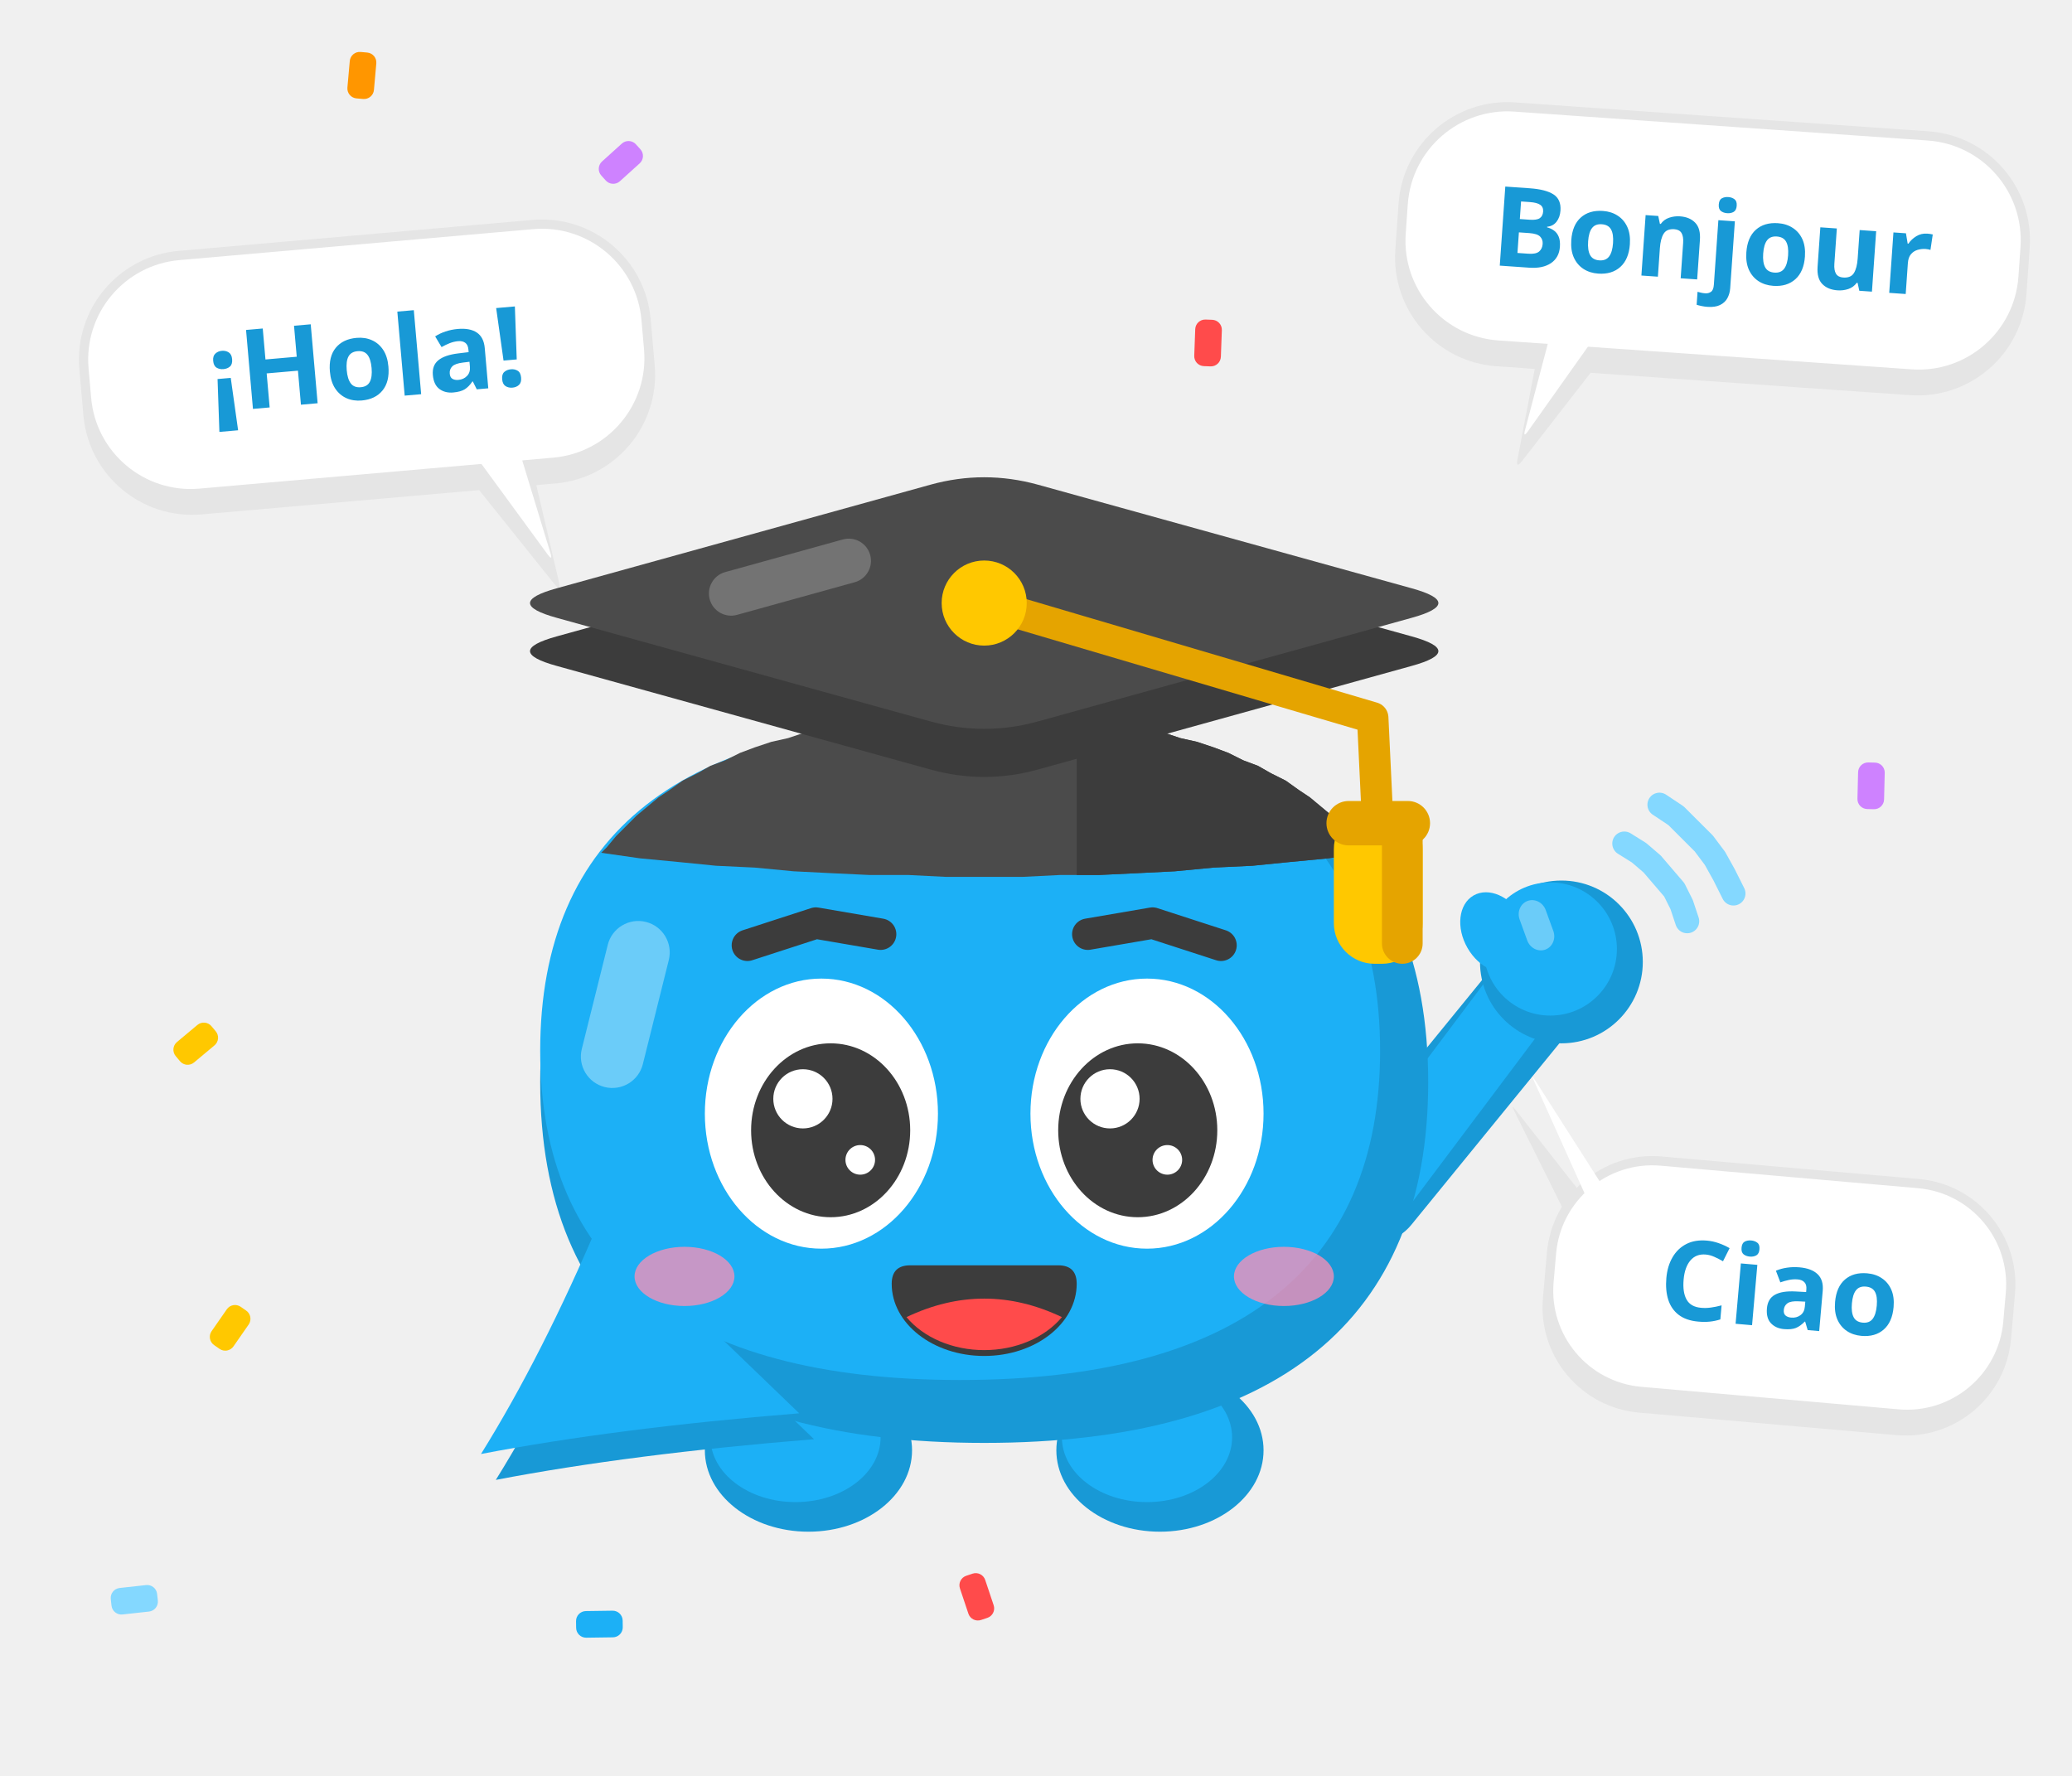
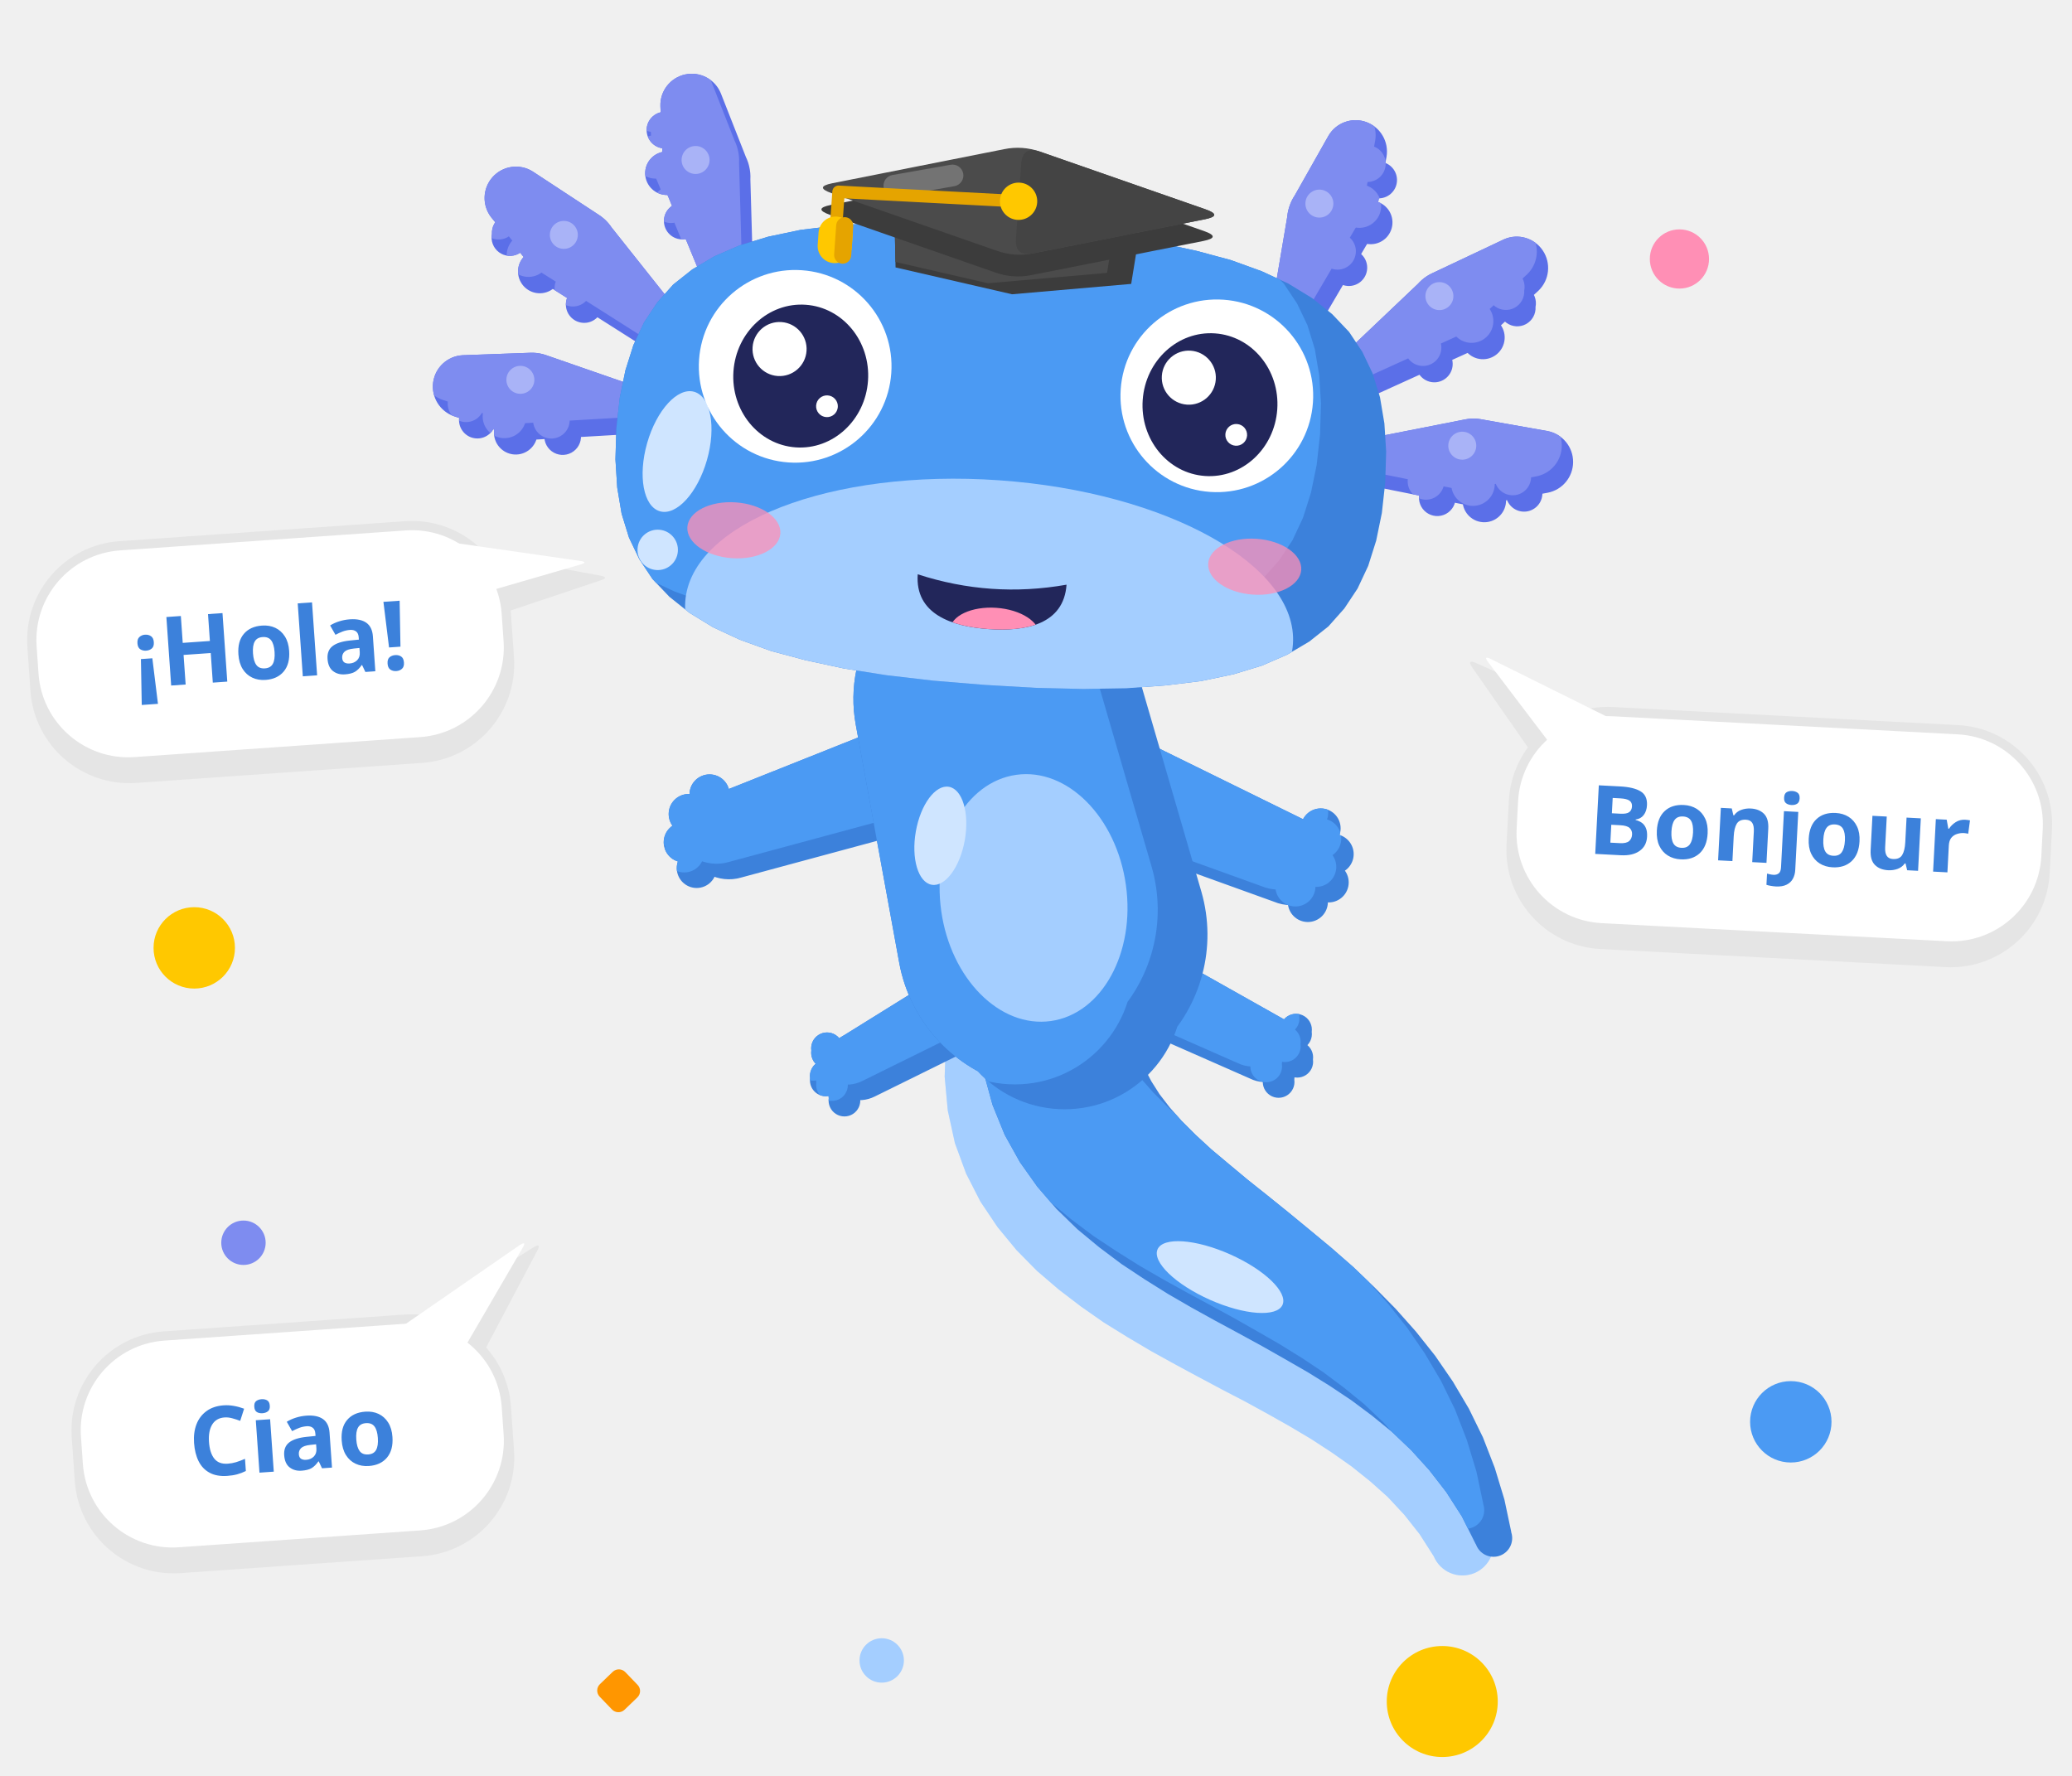
<svg xmlns="http://www.w3.org/2000/svg" viewBox="0 0 560 480" width="560" height="480">
-   <g transform="translate(106 100) scale(5)">
-     <ellipse cx="22.5" cy="58.4" rx="5.6" ry="4.4" fill="#1899D6" />
-     <ellipse cx="21.8" cy="57.7" rx="4.6" ry="3.5" fill="#1CB0F6" />
-     <ellipse cx="41.5" cy="58.4" rx="5.6" ry="4.4" fill="#1899D6" />
-     <ellipse cx="40.8" cy="57.7" rx="4.6" ry="3.5" fill="#1CB0F6" />
-     <rect x="50.3" y="41.8" width="21.5" height="5.4" rx="2.7" fill="#1899D6" transform="rotate(-50.8 53 44.5)" />
-     <rect x="51" y="42.5" width="20.1" height="4" rx="2" fill="#1CB0F6" transform="rotate(-53.1 53 44.5)" />
-     <circle cx="63.2" cy="32" r="4.4" fill="#1899D6" />
-     <circle cx="62.6" cy="31.3" r="3.6" fill="#1CB0F6" />
-     <ellipse cx="59.6" cy="30.4" rx="1.7" ry="2.3" fill="#1CB0F6" transform="rotate(-30 59.6 30.4)" />
-     <rect x="61.1" y="28.6" width="1.5" height="2.8" rx="0.8" fill="#FFFFFF" transform="rotate(-20 61.9 30)" opacity=".35" />
-     <path d="M66.6 25.6L67.4 26.1L68.1 26.7L68.7 27.4L69.3 28.1L69.7 28.9L70 29.8" fill="none" stroke="#84D8FF" stroke-width="1.3" stroke-linecap="round" stroke-linejoin="round" />
-     <path d="M68.5 23.5L69.4 24.1L70.1 24.8L70.9 25.6L71.5 26.4L72 27.3L72.5 28.3" fill="none" stroke="#84D8FF" stroke-width="1.3" stroke-linecap="round" stroke-linejoin="round" />
-     <path d="M12 47.4Q8.9 54.7 5.6 60Q12.9 58.6 22.8 57.8Z" fill="#1899D6" />
-     <path d="M32 19C47.8 19 56 25.6 56 38.5C56 51.4 47.8 58 32 58C16.2 58 8 51.4 8 38.5C8 25.6 16.2 19 32 19Z" fill="#1899D6" />
-     <path d="M11.2 46Q8.1 53.3 4.8 58.6Q12.1 57.2 22 56.4Z" fill="#1CB0F6" />
-     <path d="M30.7 19C45.7 19 53.4 25.1 53.4 36.8C53.4 48.5 45.7 54.6 30.7 54.6C15.7 54.6 8 48.5 8 36.8C8 25.1 15.7 19 30.7 19Z" fill="#1CB0F6" />
-     <rect x="10.9" y="29.7" width="3.4" height="9.2" rx="1.7" fill="#FFFFFF" transform="rotate(14 12.6 34.3)" opacity=".35" />
-     <ellipse cx="23.2" cy="40.2" rx="6.3" ry="7.3" fill="#FFFFFF" />
-     <ellipse cx="23.7" cy="41.1" rx="4.3" ry="4.7" fill="#3C3C3C" />
-     <circle cx="22.2" cy="39.4" r="1.6" fill="#FFFFFF" />
-     <circle cx="25.3" cy="42.7" r="0.8" fill="#FFFFFF" />
-     <path d="M19.2 31.1L22.9 29.9L26.4 30.5" fill="none" stroke="#3C3C3C" stroke-width="1.7" stroke-linecap="round" stroke-linejoin="round" />
-     <ellipse cx="40.8" cy="40.2" rx="6.3" ry="7.3" fill="#FFFFFF" />
-     <ellipse cx="40.3" cy="41.1" rx="4.3" ry="4.7" fill="#3C3C3C" />
-     <circle cx="38.8" cy="39.4" r="1.6" fill="#FFFFFF" />
-     <circle cx="41.9" cy="42.7" r="0.8" fill="#FFFFFF" />
-     <path d="M37.6 30.5L41.1 29.9L44.8 31.1" fill="none" stroke="#3C3C3C" stroke-width="1.7" stroke-linecap="round" stroke-linejoin="round" />
-     <ellipse cx="15.8" cy="49" rx="2.7" ry="1.6" fill="#FF8FB5" opacity=".75" />
-     <ellipse cx="48.2" cy="49" rx="2.7" ry="1.6" fill="#FF8FB5" opacity=".75" />
-     <path d="M28 48.4H36Q37 48.4 37 49.4A5 3.9 0 0 1 27 49.4Q27 48.4 28 48.4Z" fill="#3C3C3C" />
-     <path d="M27.8 51.2Q32 49.2 36.2 51.2A5 3.9 0 0 1 27.8 51.2Z" fill="#FF4B4B" />
-     <path d="M11.3 26.1L11.6 25.8L12.1 25.2L12.6 24.7L13.2 24.1L13.8 23.6L14.4 23.1L15 22.7L15.7 22.2L16.5 21.8L17.2 21.4L18 21.1L18.8 20.7L19.6 20.4L20.5 20.1L21.4 19.9L22.3 19.6L23.3 19.4L24.3 19.2L25.3 19.1L26.3 18.9L27.4 18.8L28.5 18.7L29.6 18.7L30.8 18.6L32 18.6L33.2 18.6L34.4 18.7L35.5 18.7L36.6 18.8L37.7 18.9L38.7 19.1L39.7 19.2L40.7 19.4L41.7 19.6L42.6 19.9L43.5 20.1L44.4 20.4L45.2 20.7L46 21.1L46.8 21.4L47.5 21.8L48.3 22.2L49 22.7L49.6 23.1L50.2 23.6L50.8 24.1L51.4 24.7L51.9 25.2L52.4 25.8L52.7 26.1L50.6 26.4L48.5 26.6L46.5 26.8L44.4 26.9L42.3 27.1L40.3 27.2L38.2 27.3L36.1 27.3L34.1 27.4L32 27.4L29.9 27.4L27.9 27.3L25.8 27.3L23.7 27.2L21.7 27.1L19.6 26.9L17.5 26.8L15.5 26.6L13.4 26.4Z" fill="#4B4B4B" />
-     <path d="M37 18.8L37.7 18.9L38.7 19.1L39.7 19.2L40.7 19.4L41.7 19.6L42.6 19.9L43.5 20.1L44.4 20.4L45.2 20.7L46 21.1L46.8 21.4L47.5 21.8L48.3 22.2L49 22.7L49.6 23.1L50.2 23.6L50.8 24.1L51.4 24.7L51.9 25.2L52.4 25.8L52.7 26.1L50.6 26.4L48.5 26.6L46.5 26.8L44.4 26.9L42.3 27.1L40.3 27.2L38.2 27.3L37 27.3Z" fill="#3C3C3C" />
-     <path d="M8.9 16Q6 15.2 8.9 14.4L29.1 8.8Q32 8 34.9 8.8L55.1 14.4Q58 15.2 55.1 16L34.9 21.6Q32 22.4 29.1 21.6Z" fill="#3C3C3C" />
-     <path d="M8.9 13.4Q6 12.6 8.9 11.8L29.1 6.2Q32 5.4 34.9 6.2L55.1 11.8Q58 12.6 55.1 13.4L34.9 19Q32 19.8 29.1 19Z" fill="#4B4B4B" />
-     <rect x="17" y="10" width="9" height="2.4" rx="1.2" fill="#FFFFFF" transform="rotate(-15.5 21.5 11.2)" opacity=".22" />
-     <path d="M32 12.6L53 18.8L53.3 25.1" fill="none" stroke="#E5A400" stroke-width="1.7" stroke-linecap="round" stroke-linejoin="round" />
-     <rect x="50.9" y="23.7" width="4.8" height="8.4" rx="2.2" fill="#FFC800" />
-     <rect x="53.5" y="23.7" width="2.2" height="8.4" rx="1.1" fill="#E5A400" />
-     <rect x="50.5" y="23.3" width="5.6" height="2.4" rx="1.2" fill="#E5A400" />
-     <circle cx="32" cy="12.6" r="2.3" fill="#FFC800" />
+   <g transform="translate(81.1 15.9) scale(0.84)">
+     <clipPath id="ma1">
+       <path d="M209.3 306.3L207.8 316.2L207.4 327.5L208.4 338.4L210.7 348.9L214.3 358.7L218.9 367.7L224.4 375.9L230.5 383.3L237.1 390L244.1 396L251.3 401.5L258.6 406.6L266.2 411.3L273.8 415.8L281.4 420L289 424.1L296.5 428.1L304 432L311.3 436L318.4 440L325.3 444.1L331.9 448.4L338.3 452.9L344.3 457.7L350 462.8L355.3 468.5L360.2 474.7L364.8 481.9L383.2 474.1L380.7 464.8L377.1 455.4L372.8 446.5L367.8 437.9L362.3 429.9L356.2 422.2L349.8 415L343.1 408.1L336.1 401.7L329.1 395.5L322.1 389.7L315.1 384.1L308.3 378.8L301.7 373.7L295.5 368.8L289.7 364.1L284.3 359.6L279.5 355.2L275.3 351L271.7 347.1L268.8 343.3L266.5 339.7L264.7 336.4L263.4 333L262.4 329.4L261.9 325.4L261.9 320.8L262.7 313.7ZM384 478A10 10 0 1 0 364 478A10 10 0 1 0 384 478Z" />
+     </clipPath>
+     <g clip-path="url(#ma1)">
+       <rect x="205.4" y="304.3" width="180.6" height="185.7" fill="#CFE5FF" />
+       <path d="M209.3 306.3L207.8 316.2L207.4 327.5L208.4 338.4L210.7 348.9L214.3 358.7L218.9 367.7L224.4 375.9L230.5 383.3L237.1 390L244.1 396L251.3 401.5L258.6 406.6L266.2 411.3L273.8 415.8L281.4 420L289 424.1L296.5 428.1L304 432L311.3 436L318.4 440L325.3 444.1L331.9 448.4L338.3 452.9L344.3 457.7L350 462.8L355.3 468.5L360.2 474.7L364.8 481.9L383.2 474.1L380.7 464.8L377.1 455.4L372.8 446.5L367.8 437.9L362.3 429.9L356.2 422.2L349.8 415L343.1 408.1L336.1 401.7L329.1 395.5L322.1 389.7L315.1 384.1L308.3 378.8L301.7 373.7L295.5 368.8L289.7 364.1L284.3 359.6L279.5 355.2L275.3 351L271.7 347.1L268.8 343.3L266.5 339.7L264.7 336.4L263.4 333L262.4 329.4L261.9 325.4L261.9 320.8L262.7 313.7ZM384 478A10 10 0 1 0 364 478A10 10 0 1 0 384 478Z" fill="#A4CEFF" transform="translate(0 0)" />
+     </g>
+     <clipPath id="ma2">
+       <path d="M219.1 293.9L218.2 304.3L218.5 315.6L220 326.4L222.8 336.6L226.7 346.2L231.6 355L237.2 362.9L243.4 370.1L250.1 376.6L257.1 382.4L264.3 387.8L271.7 392.7L279.2 397.4L286.8 401.8L294.4 406L302 410.1L309.5 414.2L316.9 418.4L324.2 422.6L331.3 427L338.2 431.6L344.9 436.6L351.4 441.9L357.5 447.7L363.3 454.1L368.8 461.2L373.8 469L378.3 478L389.7 474L387.5 463.6L384.4 453.4L380.6 443.6L376.1 434.4L370.9 425.6L365.2 417.3L359 409.5L352.5 402.2L345.7 395.3L338.8 388.7L331.7 382.5L324.7 376.7L317.9 371.1L311.2 365.7L304.8 360.6L298.8 355.6L293.2 350.9L288.1 346.2L283.6 341.7L279.8 337.4L276.5 333.1L273.9 329L271.8 325L270.2 320.9L269.1 316.4L268.4 311.5L268.2 305.9L268.9 298.1ZM390 476A6 6 0 1 0 378 476A6 6 0 1 0 390 476Z" />
+     </clipPath>
+     <g clip-path="url(#ma2)">
+       <rect x="216.2" y="291.9" width="175.8" height="192.1" fill="#3C81DB" />
+       <path d="M219.1 293.9L218.2 304.3L218.5 315.6L220 326.4L222.8 336.6L226.7 346.2L231.6 355L237.2 362.9L243.4 370.1L250.1 376.6L257.1 382.4L264.3 387.8L271.7 392.7L279.2 397.4L286.8 401.8L294.4 406L302 410.1L309.5 414.2L316.9 418.4L324.2 422.6L331.3 427L338.2 431.6L344.9 436.6L351.4 441.9L357.5 447.7L363.3 454.1L368.8 461.2L373.8 469L378.3 478L389.7 474L387.5 463.6L384.4 453.4L380.6 443.6L376.1 434.4L370.9 425.6L365.2 417.3L359 409.5L352.5 402.2L345.7 395.3L338.8 388.7L331.7 382.5L324.7 376.7L317.9 371.1L311.2 365.7L304.8 360.6L298.8 355.6L293.2 350.9L288.1 346.2L283.6 341.7L279.8 337.4L276.5 333.1L273.9 329L271.8 325L270.2 320.9L269.1 316.4L268.4 311.5L268.2 305.9L268.9 298.1ZM390 476A6 6 0 1 0 378 476A6 6 0 1 0 390 476Z" fill="#4B9AF3" transform="translate(-9 -9)" />
+       <ellipse cx="296" cy="392" rx="22" ry="8" fill="#CFE5FF" transform="rotate(24 296 392)" />
+     </g>
+     <clipPath id="ma3">
+       <path d="M174.2 314.7A11 11 0 0 0 184.9 333.9L221.8 315.7A13 13 0 1 0 209.1 293ZM191 324A11 11 0 1 0 169 324A11 11 0 1 0 191 324ZM180.2 334.5A5.1 5.1 0 1 0 170.1 334.5A5.1 5.1 0 1 0 180.2 334.5ZM174.2 328A5.1 5.1 0 1 0 164.1 328A5.1 5.1 0 1 0 174.2 328ZM174.6 319.1A5.1 5.1 0 1 0 164.5 319.1A5.1 5.1 0 1 0 174.6 319.1Z" />
+     </clipPath>
+     <g clip-path="url(#ma3)">
+       <rect x="162.1" y="289.1" width="68.8" height="52.2" fill="#3C81DB" />
+       <path d="M174.2 314.7A11 11 0 0 0 184.9 333.9L221.8 315.7A13 13 0 1 0 209.1 293ZM191 324A11 11 0 1 0 169 324A11 11 0 1 0 191 324ZM180.2 334.5A5.1 5.1 0 1 0 170.1 334.5A5.1 5.1 0 1 0 180.2 334.5ZM174.2 328A5.1 5.1 0 1 0 164.1 328A5.1 5.1 0 1 0 174.2 328ZM174.6 319.1A5.1 5.1 0 1 0 164.5 319.1A5.1 5.1 0 1 0 174.6 319.1Z" fill="#4B9AF3" transform="translate(-4 -5)" />
+     </g>
+     <clipPath id="ma4">
+       <path d="M305.6 328.1A11 11 0 0 0 315.4 308.4L280.4 288.7A13 13 0 1 0 268.8 311.9ZM321 318A11 11 0 1 0 299 318A11 11 0 1 0 321 318ZM325.5 313.1A5.1 5.1 0 1 0 315.4 313.1A5.1 5.1 0 1 0 325.5 313.1ZM325.9 322A5.1 5.1 0 1 0 315.8 322A5.1 5.1 0 1 0 325.9 322ZM319.9 328.5A5.1 5.1 0 1 0 309.8 328.5A5.1 5.1 0 1 0 319.9 328.5Z" />
+     </clipPath>
+     <g clip-path="url(#ma4)">
+       <rect x="259.1" y="285.1" width="68.8" height="50.2" fill="#3C81DB" />
+       <path d="M305.6 328.1A11 11 0 0 0 315.4 308.4L280.4 288.7A13 13 0 1 0 268.8 311.9ZM321 318A11 11 0 1 0 299 318A11 11 0 1 0 321 318ZM325.5 313.1A5.1 5.1 0 1 0 315.4 313.1A5.1 5.1 0 1 0 325.5 313.1ZM325.9 322A5.1 5.1 0 1 0 315.8 322A5.1 5.1 0 1 0 325.9 322ZM319.9 328.5A5.1 5.1 0 1 0 309.8 328.5A5.1 5.1 0 1 0 319.9 328.5Z" fill="#4B9AF3" transform="translate(-4 -5)" />
+     </g>
+     <clipPath id="ma5">
+       <path d="M132.8 237A14 14 0 0 0 141.7 263.5L208.7 245.4A18 18 0 1 0 197.3 211.3ZM152 250A14 14 0 1 0 124 250A14 14 0 1 0 152 250ZM134 260.4A6.4 6.4 0 1 0 121.2 260.4A6.4 6.4 0 1 0 134 260.4ZM129.9 252.1A6.4 6.4 0 1 0 117 252.1A6.4 6.4 0 1 0 129.9 252.1ZM131.5 243A6.4 6.4 0 1 0 118.6 243A6.4 6.4 0 1 0 131.5 243ZM138.2 236.7A6.4 6.4 0 1 0 125.3 236.7A6.4 6.4 0 1 0 138.2 236.7Z" />
+     </clipPath>
+     <g clip-path="url(#ma5)">
+       <rect x="115" y="208" width="109" height="60.5" fill="#3C81DB" />
+       <path d="M132.8 237A14 14 0 0 0 141.7 263.5L208.7 245.4A18 18 0 1 0 197.3 211.3ZM152 250A14 14 0 1 0 124 250A14 14 0 1 0 152 250ZM134 260.4A6.4 6.4 0 1 0 121.2 260.4A6.4 6.4 0 1 0 134 260.4ZM129.9 252.1A6.4 6.4 0 1 0 117 252.1A6.4 6.4 0 1 0 129.9 252.1ZM131.5 243A6.4 6.4 0 1 0 118.6 243A6.4 6.4 0 1 0 131.5 243ZM138.2 236.7A6.4 6.4 0 1 0 125.3 236.7A6.4 6.4 0 1 0 138.2 236.7Z" fill="#4B9AF3" transform="translate(-4 -5)" />
+     </g>
+     <clipPath id="ma6">
+       <path d="M313.3 271.2A14 14 0 0 0 324.2 245.4L259.9 213.8A18 18 0 1 0 245.9 246.9ZM332 258A14 14 0 1 0 304 258A14 14 0 1 0 332 258ZM334.8 247.6A6.4 6.4 0 1 0 322 247.6A6.4 6.4 0 1 0 334.8 247.6ZM339 255.9A6.4 6.4 0 1 0 326.1 255.9A6.4 6.4 0 1 0 339 255.9ZM337.4 265A6.4 6.4 0 1 0 324.5 265A6.4 6.4 0 1 0 337.4 265ZM330.7 271.3A6.4 6.4 0 1 0 317.8 271.3A6.4 6.4 0 1 0 330.7 271.3Z" />
+     </clipPath>
+     <g clip-path="url(#ma6)">
+       <rect x="232.1" y="210.2" width="108.9" height="69.3" fill="#3C81DB" />
+       <path d="M313.3 271.2A14 14 0 0 0 324.2 245.4L259.9 213.8A18 18 0 1 0 245.9 246.9ZM332 258A14 14 0 1 0 304 258A14 14 0 1 0 332 258ZM334.8 247.6A6.4 6.4 0 1 0 322 247.6A6.4 6.4 0 1 0 334.8 247.6ZM339 255.9A6.4 6.4 0 1 0 326.1 255.9A6.4 6.4 0 1 0 339 255.9ZM337.4 265A6.4 6.4 0 1 0 324.5 265A6.4 6.4 0 1 0 337.4 265ZM330.7 271.3A6.4 6.4 0 1 0 317.8 271.3A6.4 6.4 0 1 0 330.7 271.3Z" fill="#4B9AF3" transform="translate(-4 -5)" />
+     </g>
+     <clipPath id="ma7">
+       <path d="M192.8 291A50 50 0 1 0 290 268L268.2 193.1A46 46 0 0 0 178.8 214.3ZM284 300A38 38 0 1 0 208 300A38 38 0 1 0 284 300Z" />
+     </clipPath>
+     <g clip-path="url(#ma7)">
+       <rect x="176.3" y="158.1" width="117.6" height="181.9" fill="#3C81DB" />
+       <path d="M192.8 291A50 50 0 1 0 290 268L268.2 193.1A46 46 0 0 0 178.8 214.3ZM284 300A38 38 0 1 0 208 300A38 38 0 1 0 284 300Z" fill="#4B9AF3" transform="translate(-16 -8)" />
+       <ellipse cx="236" cy="270" rx="30" ry="40" fill="#A4CEFF" transform="rotate(-8 236 270)" />
+       <ellipse cx="206" cy="250" rx="8" ry="16" fill="#CFE5FF" transform="rotate(10 206 250)" />
+     </g>
+     <g transform="rotate(4 228 206)">
+       <clipPath id="ma8">
+         <path d="M133.3 43.7A14 14 0 1 0 106.9 51.3L123.7 85.1A7 7 0 0 0 137 81.3ZM122 18A10.1 10.1 0 0 0 102.9 23.5L105.5 46.6A14 14 0 1 0 132 39ZM118.4 59.9A5.9 5.9 0 1 0 106.6 59.9A5.9 5.9 0 1 0 118.4 59.9ZM113.5 44.9A7 7 0 1 0 99.5 44.9A7 7 0 1 0 113.5 44.9ZM110.8 31.1A5.9 5.9 0 1 0 99 31.1A5.9 5.9 0 1 0 110.8 31.1Z" />
+       </clipPath>
+       <g clip-path="url(#ma8)">
+         <rect x="97" y="10.3" width="41.9" height="80.7" fill="#5B6FE8" />
+         <path d="M133.3 43.7A14 14 0 1 0 106.9 51.3L123.7 85.1A7 7 0 0 0 137 81.3ZM122 18A10.1 10.1 0 0 0 102.9 23.5L105.5 46.6A14 14 0 1 0 132 39ZM118.4 59.9A5.9 5.9 0 1 0 106.6 59.9A5.9 5.9 0 1 0 118.4 59.9ZM113.5 44.9A7 7 0 1 0 99.5 44.9A7 7 0 1 0 113.5 44.9ZM110.8 31.1A5.9 5.9 0 1 0 99 31.1A5.9 5.9 0 1 0 110.8 31.1Z" fill="#7E8CF0" transform="translate(-4 -5)" />
+         <circle cx="115.4" cy="40" r="4.5" fill="#A9B3F7" />
+       </g>
+       <clipPath id="ma9">
+         <path d="M89.1 62.6A14 14 0 1 0 72.1 84.4L108.7 104.2A7 7 0 0 0 117.2 93.3ZM63.3 47.3A10.1 10.1 0 0 0 51.1 63L68.6 81.6A14 14 0 1 0 85.6 59.8ZM88.8 88.9A5.9 5.9 0 1 0 77 88.9A5.9 5.9 0 1 0 88.8 88.9ZM74.9 79.3A7 7 0 1 0 60.9 79.3A7 7 0 1 0 74.9 79.3ZM63.4 68.3A5.9 5.9 0 1 0 51.7 68.3A5.9 5.9 0 1 0 63.4 68.3Z" />
+       </clipPath>
+       <g clip-path="url(#ma9)">
+         <rect x="46.4" y="44.1" width="74.6" height="62.9" fill="#5B6FE8" />
+         <path d="M89.1 62.6A14 14 0 1 0 72.1 84.4L108.7 104.2A7 7 0 0 0 117.2 93.3ZM63.3 47.3A10.1 10.1 0 0 0 51.1 63L68.6 81.6A14 14 0 1 0 85.6 59.8ZM88.8 88.9A5.9 5.9 0 1 0 77 88.9A5.9 5.9 0 1 0 88.8 88.9ZM74.9 79.3A7 7 0 1 0 60.9 79.3A7 7 0 1 0 74.9 79.3ZM63.4 68.3A5.9 5.9 0 1 0 51.7 68.3A5.9 5.9 0 1 0 63.4 68.3Z" fill="#7E8CF0" transform="translate(-4 -5)" />
+         <circle cx="74.8" cy="67" r="4.5" fill="#A9B3F7" />
+       </g>
+       <clipPath id="ma10">
+         <path d="M71.8 106A14 14 0 1 0 69.9 133.4L104.9 128.9A7 7 0 0 0 105.8 115.2ZM45 107.9A10.1 10.1 0 0 0 43.7 127.7L64.7 133.1A14 14 0 1 0 66.6 105.6ZM84.8 131A5.9 5.9 0 1 0 73.1 131A5.9 5.9 0 1 0 84.8 131ZM70.8 131.6A7 7 0 1 0 56.8 131.6A7 7 0 1 0 70.8 131.6ZM57.1 128.4A5.9 5.9 0 1 0 45.3 128.4A5.9 5.9 0 1 0 57.1 128.4Z" />
+       </clipPath>
+       <g clip-path="url(#ma10)">
+         <rect x="34.1" y="103.5" width="78.9" height="36.7" fill="#5B6FE8" />
+         <path d="M71.8 106A14 14 0 1 0 69.9 133.4L104.9 128.9A7 7 0 0 0 105.8 115.2ZM45 107.9A10.1 10.1 0 0 0 43.7 127.7L64.7 133.1A14 14 0 1 0 66.6 105.6ZM84.8 131A5.9 5.9 0 1 0 73.1 131A5.9 5.9 0 1 0 84.8 131ZM70.8 131.6A7 7 0 1 0 56.8 131.6A7 7 0 1 0 70.8 131.6ZM57.1 128.4A5.9 5.9 0 1 0 45.3 128.4A5.9 5.9 0 1 0 57.1 128.4Z" fill="#7E8CF0" transform="translate(-4 -5)" />
+         <circle cx="64.1" cy="114.5" r="4.5" fill="#A9B3F7" />
+       </g>
+       <clipPath id="ma11">
+         <path d="M333.1 51.3A14 14 0 1 0 306.7 43.7L303 81.3A7 7 0 0 0 316.3 85.1ZM337.1 23.5A10.1 10.1 0 0 0 318 18L308 39A14 14 0 1 0 334.5 46.6ZM333.4 59.9A5.9 5.9 0 1 0 321.6 59.9A5.9 5.9 0 1 0 333.4 59.9ZM340.5 44.9A7 7 0 1 0 326.5 44.9A7 7 0 1 0 340.5 44.9ZM341 31.1A5.9 5.9 0 1 0 329.2 31.1A5.9 5.9 0 1 0 341 31.1Z" />
+       </clipPath>
+       <g clip-path="url(#ma11)">
+         <rect x="301" y="10.3" width="41.9" height="80.7" fill="#5B6FE8" />
+         <path d="M333.1 51.3A14 14 0 1 0 306.7 43.7L303 81.3A7 7 0 0 0 316.3 85.1ZM337.1 23.5A10.1 10.1 0 0 0 318 18L308 39A14 14 0 1 0 334.5 46.6ZM333.4 59.9A5.9 5.9 0 1 0 321.6 59.9A5.9 5.9 0 1 0 333.4 59.9ZM340.5 44.9A7 7 0 1 0 326.5 44.9A7 7 0 1 0 340.5 44.9ZM341 31.1A5.9 5.9 0 1 0 329.2 31.1A5.9 5.9 0 1 0 341 31.1Z" fill="#7E8CF0" transform="translate(-4 -5)" />
+         <circle cx="316.6" cy="40" r="4.5" fill="#A9B3F7" />
+       </g>
+       <clipPath id="ma12">
+         <path d="M367.9 84.4A14 14 0 1 0 350.9 62.6L322.8 93.3A7 7 0 0 0 331.3 104.2ZM388.9 63A10.1 10.1 0 0 0 376.7 47.3L354.4 59.8A14 14 0 1 0 371.4 81.6ZM363 88.9A5.9 5.9 0 1 0 351.2 88.9A5.9 5.9 0 1 0 363 88.9ZM379.1 79.3A7 7 0 1 0 365.1 79.3A7 7 0 1 0 379.1 79.3ZM388.3 68.3A5.9 5.9 0 1 0 376.6 68.3A5.9 5.9 0 1 0 388.3 68.3Z" />
+       </clipPath>
+       <g clip-path="url(#ma12)">
+         <rect x="319" y="44.1" width="74.6" height="62.9" fill="#5B6FE8" />
+         <path d="M367.9 84.4A14 14 0 1 0 350.9 62.6L322.8 93.3A7 7 0 0 0 331.3 104.2ZM388.9 63A10.1 10.1 0 0 0 376.7 47.3L354.4 59.8A14 14 0 1 0 371.4 81.6ZM363 88.9A5.9 5.9 0 1 0 351.2 88.9A5.9 5.9 0 1 0 363 88.9ZM379.1 79.3A7 7 0 1 0 365.1 79.3A7 7 0 1 0 379.1 79.3ZM388.3 68.3A5.9 5.9 0 1 0 376.6 68.3A5.9 5.9 0 1 0 388.3 68.3Z" fill="#7E8CF0" transform="translate(-4 -5)" />
+         <circle cx="357.2" cy="67" r="4.5" fill="#A9B3F7" />
+       </g>
+       <clipPath id="ma13">
+         <path d="M370.1 133.4A14 14 0 1 0 368.2 106L334.2 115.2A7 7 0 0 0 335.1 128.9ZM396.3 127.7A10.1 10.1 0 0 0 395 107.9L373.4 105.6A14 14 0 1 0 375.3 133.1ZM366.9 131A5.9 5.9 0 1 0 355.2 131A5.9 5.9 0 1 0 366.9 131ZM383.2 131.6A7 7 0 1 0 369.2 131.6A7 7 0 1 0 383.2 131.6ZM394.7 128.4A5.9 5.9 0 1 0 382.9 128.4A5.9 5.9 0 1 0 394.7 128.4Z" />
+       </clipPath>
+       <g clip-path="url(#ma13)">
+         <rect x="327" y="103.5" width="78.9" height="36.7" fill="#5B6FE8" />
+         <path d="M370.1 133.4A14 14 0 1 0 368.2 106L334.2 115.2A7 7 0 0 0 335.1 128.9ZM396.3 127.7A10.1 10.1 0 0 0 395 107.9L373.4 105.6A14 14 0 1 0 375.3 133.1ZM366.9 131A5.9 5.9 0 1 0 355.2 131A5.9 5.9 0 1 0 366.9 131ZM383.2 131.6A7 7 0 1 0 369.2 131.6A7 7 0 1 0 383.2 131.6ZM394.7 128.4A5.9 5.9 0 1 0 382.9 128.4A5.9 5.9 0 1 0 394.7 128.4Z" fill="#7E8CF0" transform="translate(-4 -5)" />
+         <circle cx="367.9" cy="114.5" r="4.5" fill="#A9B3F7" />
+       </g>
+       <clipPath id="ma14">
+         <path d="M220 54L203.5 54.2L188.3 54.9L174.5 56.1L161.9 57.9L150.6 60.1L140.4 63L131.5 66.4L123.6 70.5L116.8 75.2L111 80.5L106.3 86.6L102.5 93.3L99.6 100.8L97.6 109.1L96.4 118.1L96 128L96.4 137.9L97.6 146.9L99.6 155.2L102.5 162.7L106.3 169.4L111 175.5L116.8 180.8L123.6 185.5L131.5 189.6L140.4 193L150.6 195.9L161.9 198.1L174.5 199.9L188.3 201.1L203.5 201.8L220 202L236.5 201.8L251.7 201.1L265.5 199.9L278.1 198.1L289.4 195.9L299.6 193L308.5 189.6L316.4 185.5L323.2 180.8L329 175.5L333.7 169.4L337.5 162.7L340.4 155.2L342.4 146.9L343.6 137.9L344 128L343.6 118.1L342.4 109.1L340.4 100.8L337.5 93.3L333.7 86.6L329 80.5L323.2 75.2L316.4 70.5L308.5 66.4L299.6 63L289.4 60.1L278.1 57.9L265.5 56.1L251.7 54.9L236.5 54.2L220 54ZM192 104A40 40 0 1 0 112 104A40 40 0 1 0 192 104ZM328 104A40 40 0 1 0 248 104A40 40 0 1 0 328 104Z" />
+       </clipPath>
+       <g clip-path="url(#ma14)">
+         <rect x="94" y="52" width="252" height="152" fill="#3C81DB" />
+         <path d="M220 54L203.5 54.2L188.3 54.9L174.5 56.1L161.9 57.9L150.6 60.1L140.4 63L131.5 66.4L123.6 70.5L116.8 75.2L111 80.5L106.3 86.6L102.5 93.3L99.6 100.8L97.6 109.1L96.4 118.1L96 128L96.4 137.9L97.6 146.9L99.6 155.2L102.5 162.7L106.3 169.4L111 175.5L116.8 180.8L123.6 185.5L131.5 189.6L140.4 193L150.6 195.9L161.9 198.1L174.5 199.9L188.3 201.1L203.5 201.8L220 202L236.5 201.8L251.7 201.1L265.5 199.9L278.1 198.1L289.4 195.9L299.6 193L308.5 189.6L316.4 185.5L323.2 180.8L329 175.5L333.7 169.4L337.5 162.7L340.4 155.2L342.4 146.9L343.6 137.9L344 128L343.6 118.1L342.4 109.1L340.4 100.8L337.5 93.3L333.7 86.6L329 80.5L323.2 75.2L316.4 70.5L308.5 66.4L299.6 63L289.4 60.1L278.1 57.9L265.5 56.1L251.7 54.9L236.5 54.2L220 54ZM192 104A40 40 0 1 0 112 104A40 40 0 1 0 192 104ZM328 104A40 40 0 1 0 248 104A40 40 0 1 0 328 104Z" fill="#4B9AF3" transform="translate(-22 -14)" />
+         <ellipse cx="220" cy="182" rx="98" ry="46" fill="#A4CEFF" />
+         <ellipse cx="116" cy="134" rx="10" ry="20" fill="#CFE5FF" transform="rotate(12 116 134)" />
+         <circle cx="112" cy="166" r="6.5" fill="#CFE5FF" />
+       </g>
+       <ellipse cx="136" cy="158" rx="15" ry="9" fill="#FF8FB5" opacity=".75" />
+       <ellipse cx="304" cy="158" rx="15" ry="9" fill="#FF8FB5" opacity=".75" />
+       <circle cx="152" cy="104" r="31" fill="#FFFFFF" />
+       <ellipse cx="154" cy="107" rx="21.7" ry="23" fill="#22265A" />
+       <circle cx="146.6" cy="98.8" r="8.7" fill="#FFFFFF" />
+       <circle cx="163.1" cy="116.1" r="3.5" fill="#FFFFFF" />
+       <circle cx="288" cy="104" r="31" fill="#FFFFFF" />
+       <ellipse cx="286" cy="107" rx="21.7" ry="23" fill="#22265A" />
+       <circle cx="278.6" cy="98.8" r="8.7" fill="#FFFFFF" />
+       <circle cx="295.1" cy="116.1" r="3.5" fill="#FFFFFF" />
+       <clipPath id="ma15">
+         <path d="M196 168Q220 174 244 168C244 180.8 232 184 220 184C208 184 196 180.8 196 168Z" />
+       </clipPath>
+       <g clip-path="url(#ma15)">
+         <path d="M196 168Q220 174 244 168C244 180.8 232 184 220 184C208 184 196 180.8 196 168Z" fill="#22265A" />
+         <ellipse cx="222" cy="185" rx="14.4" ry="8" fill="#FF8FB5" />
+       </g>
+       <clipPath id="ma16">
+         <path d="M220 76L258 70L260 48L180 48L182 70Z" />
+       </clipPath>
+       <g clip-path="url(#ma16)">
+         <rect x="178" y="46" width="84" height="32" fill="#3C3C3C" />
+         <path d="M220 76L258 70L260 48L180 48L182 70Z" fill="#4B4B4B" transform="translate(-8 -3)" />
+       </g>
+       <path d="M159.8 54.6Q154 53 159.8 51.4L214.2 36.6Q220 35 225.8 36.6L280.2 51.4Q286 53 280.2 54.6L225.8 69.4Q220 71 214.2 69.4Z" fill="#3C3C3C" />
+       <path d="M159.8 47.6Q154 46 159.8 44.4L214.2 29.6Q220 28 225.8 29.6L280.2 44.4Q286 46 280.2 47.6L225.8 62.4Q220 64 214.2 62.4Z" fill="#4B4B4B" />
+       <path d="M220 34Q220 28 225.8 29.6L280.2 44.4Q286 46 280.2 47.6L225.8 62.4Q220 64 220 58Z" fill="#444444" />
+       <rect x="176" y="38" width="26" height="7" rx="3.5" fill="#FFFFFF" transform="rotate(-14 189 41.5)" opacity=".22" />
+       <path d="M220 46L162 47L162 58" fill="none" stroke="#E5A400" stroke-width="4" stroke-linecap="round" stroke-linejoin="round" />
+       <rect x="156.5" y="55" width="11" height="15" rx="5.5" fill="#FFC800" />
+       <rect x="162" y="55" width="5.5" height="15" rx="2.8" fill="#E5A400" />
+       <circle cx="220" cy="46" r="6" fill="#FFC800" />
+     </g>
  </g>
-   <g transform="rotate(-5 99 97)">
-     <path d="M119.1 124.2Q118 122.5 120 122.5L138 122.5Q140 122.5 140.3 124.5L145.6 161.5Q146 164.5 144.3 162Z" fill="#E5E5E5" />
-     <rect x="21.5" y="63.5" width="155" height="71.5" rx="29.5" fill="#E5E5E5" />
-     <path d="M122.5 119.7Q121.5 118 123.5 118L134.5 118Q136.5 118 136.9 120L144 153.6Q144.5 156 143.2 153.9Z" fill="#FFFFFF" />
-     <rect x="24" y="66" width="150" height="62" rx="27" fill="#FFFFFF" />
-     <text x="99" y="107.8" font-family="Fredoka, Nunito, sans-serif" font-weight="700" font-size="30" text-anchor="middle" fill="#1899D6">¡Hola!</text>
+   <g transform="rotate(-4 73 174)">
+     <path d="M113.6 176Q111.7 176.5 111.7 174.5L111.7 150.5Q111.7 148.5 113.6 149L163.1 161.8Q166 162.5 163.1 163.2Z" fill="#E5E5E5" />
+     <rect x="7.5" y="143.5" width="131" height="65.5" rx="26.8" fill="#E5E5E5" />
+     <path d="M113.6 168.1Q111.7 168.5 111.7 166.5L111.7 149.5Q111.7 147.5 113.6 147.9L158.1 157.5Q160.5 158 158.1 158.5Z" fill="#FFFFFF" />
+     <rect x="10" y="146" width="126" height="56" rx="24.3" fill="#FFFFFF" />
+     <text x="73" y="183.4" font-family="Fredoka, Nunito, sans-serif" font-weight="700" font-size="26" text-anchor="middle" fill="#3C81DB">¡Hola!</text>
  </g>
-   <g transform="rotate(4 463 65)">
-     <path d="M418.6 92.5Q418.8 90.5 420.8 90.5L438.8 90.5Q440.8 90.5 439.7 92.2L415.7 128Q414 130.5 414.4 127.5Z" fill="#E5E5E5" />
-     <rect x="377.5" y="31.5" width="171" height="71.5" rx="29.5" fill="#E5E5E5" />
-     <path d="M421.9 88Q422.3 86 424.3 86L435.3 86Q437.3 86 436.3 87.7L416.7 119.9Q415.4 122 415.9 119.5Z" fill="#FFFFFF" />
-     <rect x="380" y="34" width="166" height="62" rx="27" fill="#FFFFFF" />
-     <text x="463" y="75.8" font-family="Fredoka, Nunito, sans-serif" font-weight="700" font-size="30" text-anchor="middle" fill="#1899D6">Bonjour</text>
+   <g transform="rotate(3 481 224)">
+     <path d="M440.8 200.5Q442.7 201.3 441.5 202.9L427.2 222.1Q426 223.7 424.8 222.2L395.8 184.9Q394 182.5 396.8 183.6Z" fill="#E5E5E5" />
+     <rect x="407.5" y="193.5" width="147" height="65.5" rx="26.8" fill="#E5E5E5" />
+     <path d="M438.8 198.8Q440.6 199.6 439.4 201.2L429.3 214.8Q428.1 216.4 426.8 214.9L400 183.2Q398.4 181.3 400.7 182.3Z" fill="#FFFFFF" />
+     <rect x="410" y="196" width="142" height="56" rx="24.3" fill="#FFFFFF" />
+     <text x="481" y="233.4" font-family="Fredoka, Nunito, sans-serif" font-weight="700" font-size="26" text-anchor="middle" fill="#3C81DB">Bonjour</text>
  </g>
-   <g transform="rotate(5 481 348)">
-     <path d="M444.6 370.8Q445.6 372.5 447.6 372.5L465.6 372.5Q467.6 372.5 466.2 371L406 306.7Q404 304.5 405.6 307.1Z" fill="#E5E5E5" />
-     <rect x="417.5" y="315.5" width="127" height="69.5" rx="28.6" fill="#E5E5E5" />
-     <path d="M448.1 366.3Q449.1 368 451.1 368L462.1 368Q464.1 368 462.9 366.4L410.3 298Q408.7 296 410 298.2Z" fill="#FFFFFF" />
-     <rect x="420" y="318" width="122" height="60" rx="26.1" fill="#FFFFFF" />
-     <text x="481" y="358.8" font-family="Fredoka, Nunito, sans-serif" font-weight="700" font-size="30" text-anchor="middle" fill="#1899D6">Ciao</text>
+   <g transform="rotate(-4 79 388)">
+     <path d="M122.3 385Q121.2 386.7 119.9 385.2L103.4 367.8Q102.1 366.3 103.8 365.3L147.4 341.9Q150 340.5 148.4 343Z" fill="#E5E5E5" />
+     <rect x="19.5" y="357.5" width="119" height="65.5" rx="26.8" fill="#E5E5E5" />
+     <path d="M120 378Q118.8 379.7 117.5 378.2L105.8 365.8Q104.5 364.3 106.2 363.3L143.8 341Q146 339.8 144.6 341.8Z" fill="#FFFFFF" />
+     <rect x="22" y="360" width="114" height="56" rx="24.3" fill="#FFFFFF" />
+     <text x="79" y="397.4" font-family="Fredoka, Nunito, sans-serif" font-weight="700" font-size="26" text-anchor="middle" fill="#3C81DB">Ciao</text>
  </g>
-   <rect x="499.4" y="208.8" width="12.6" height="7.2" rx="2.7" fill="#CE82FF" transform="rotate(91.4 505.7 212.4)" />
-   <rect x="320.2" y="89.1" width="12.6" height="7.2" rx="2.7" fill="#FF4B4B" transform="rotate(92.1 326.5 92.7)" />
-   <rect x="55.9" y="355.3" width="12.6" height="7.2" rx="2.7" fill="#FFC800" transform="rotate(124.8 62.2 358.9)" />
-   <rect x="30" y="428.8" width="12.6" height="7.2" rx="2.7" fill="#84D8FF" transform="rotate(173.7 36.3 432.4)" />
-   <rect x="91.5" y="16.8" width="12.6" height="7.2" rx="2.7" fill="#FF9600" transform="rotate(95.1 97.8 20.4)" />
-   <rect x="155.7" y="435.4" width="12.6" height="7.2" rx="2.7" fill="#1CB0F6" transform="rotate(179.2 162 439)" />
-   <rect x="161.5" y="40.3" width="12.6" height="7.2" rx="2.7" fill="#CE82FF" transform="rotate(137.9 167.8 43.9)" />
-   <rect x="257.7" y="428" width="12.6" height="7.2" rx="2.7" fill="#FF4B4B" transform="rotate(71.5 264 431.6)" />
-   <rect x="46.6" y="278.5" width="12.6" height="7.2" rx="2.7" fill="#FFC800" transform="rotate(140.1 52.9 282.1)" />
+   <circle cx="52.5" cy="256.2" r="11" fill="#FFC800" />
+   <circle cx="453.9" cy="70" r="8" fill="#FF8FB5" />
+   <circle cx="65.8" cy="335.9" r="6" fill="#7E8CF0" />
+   <rect x="162.4" y="452.2" width="9.6" height="9.6" rx="2.4" fill="#FF9600" transform="rotate(46.1 167.2 457)" />
+   <circle cx="238.3" cy="448.8" r="6" fill="#A4CEFF" />
+   <circle cx="484" cy="384.3" r="11" fill="#4B9AF3" />
+   <circle cx="389.8" cy="459.9" r="15" fill="#FFC800" />
</svg>
